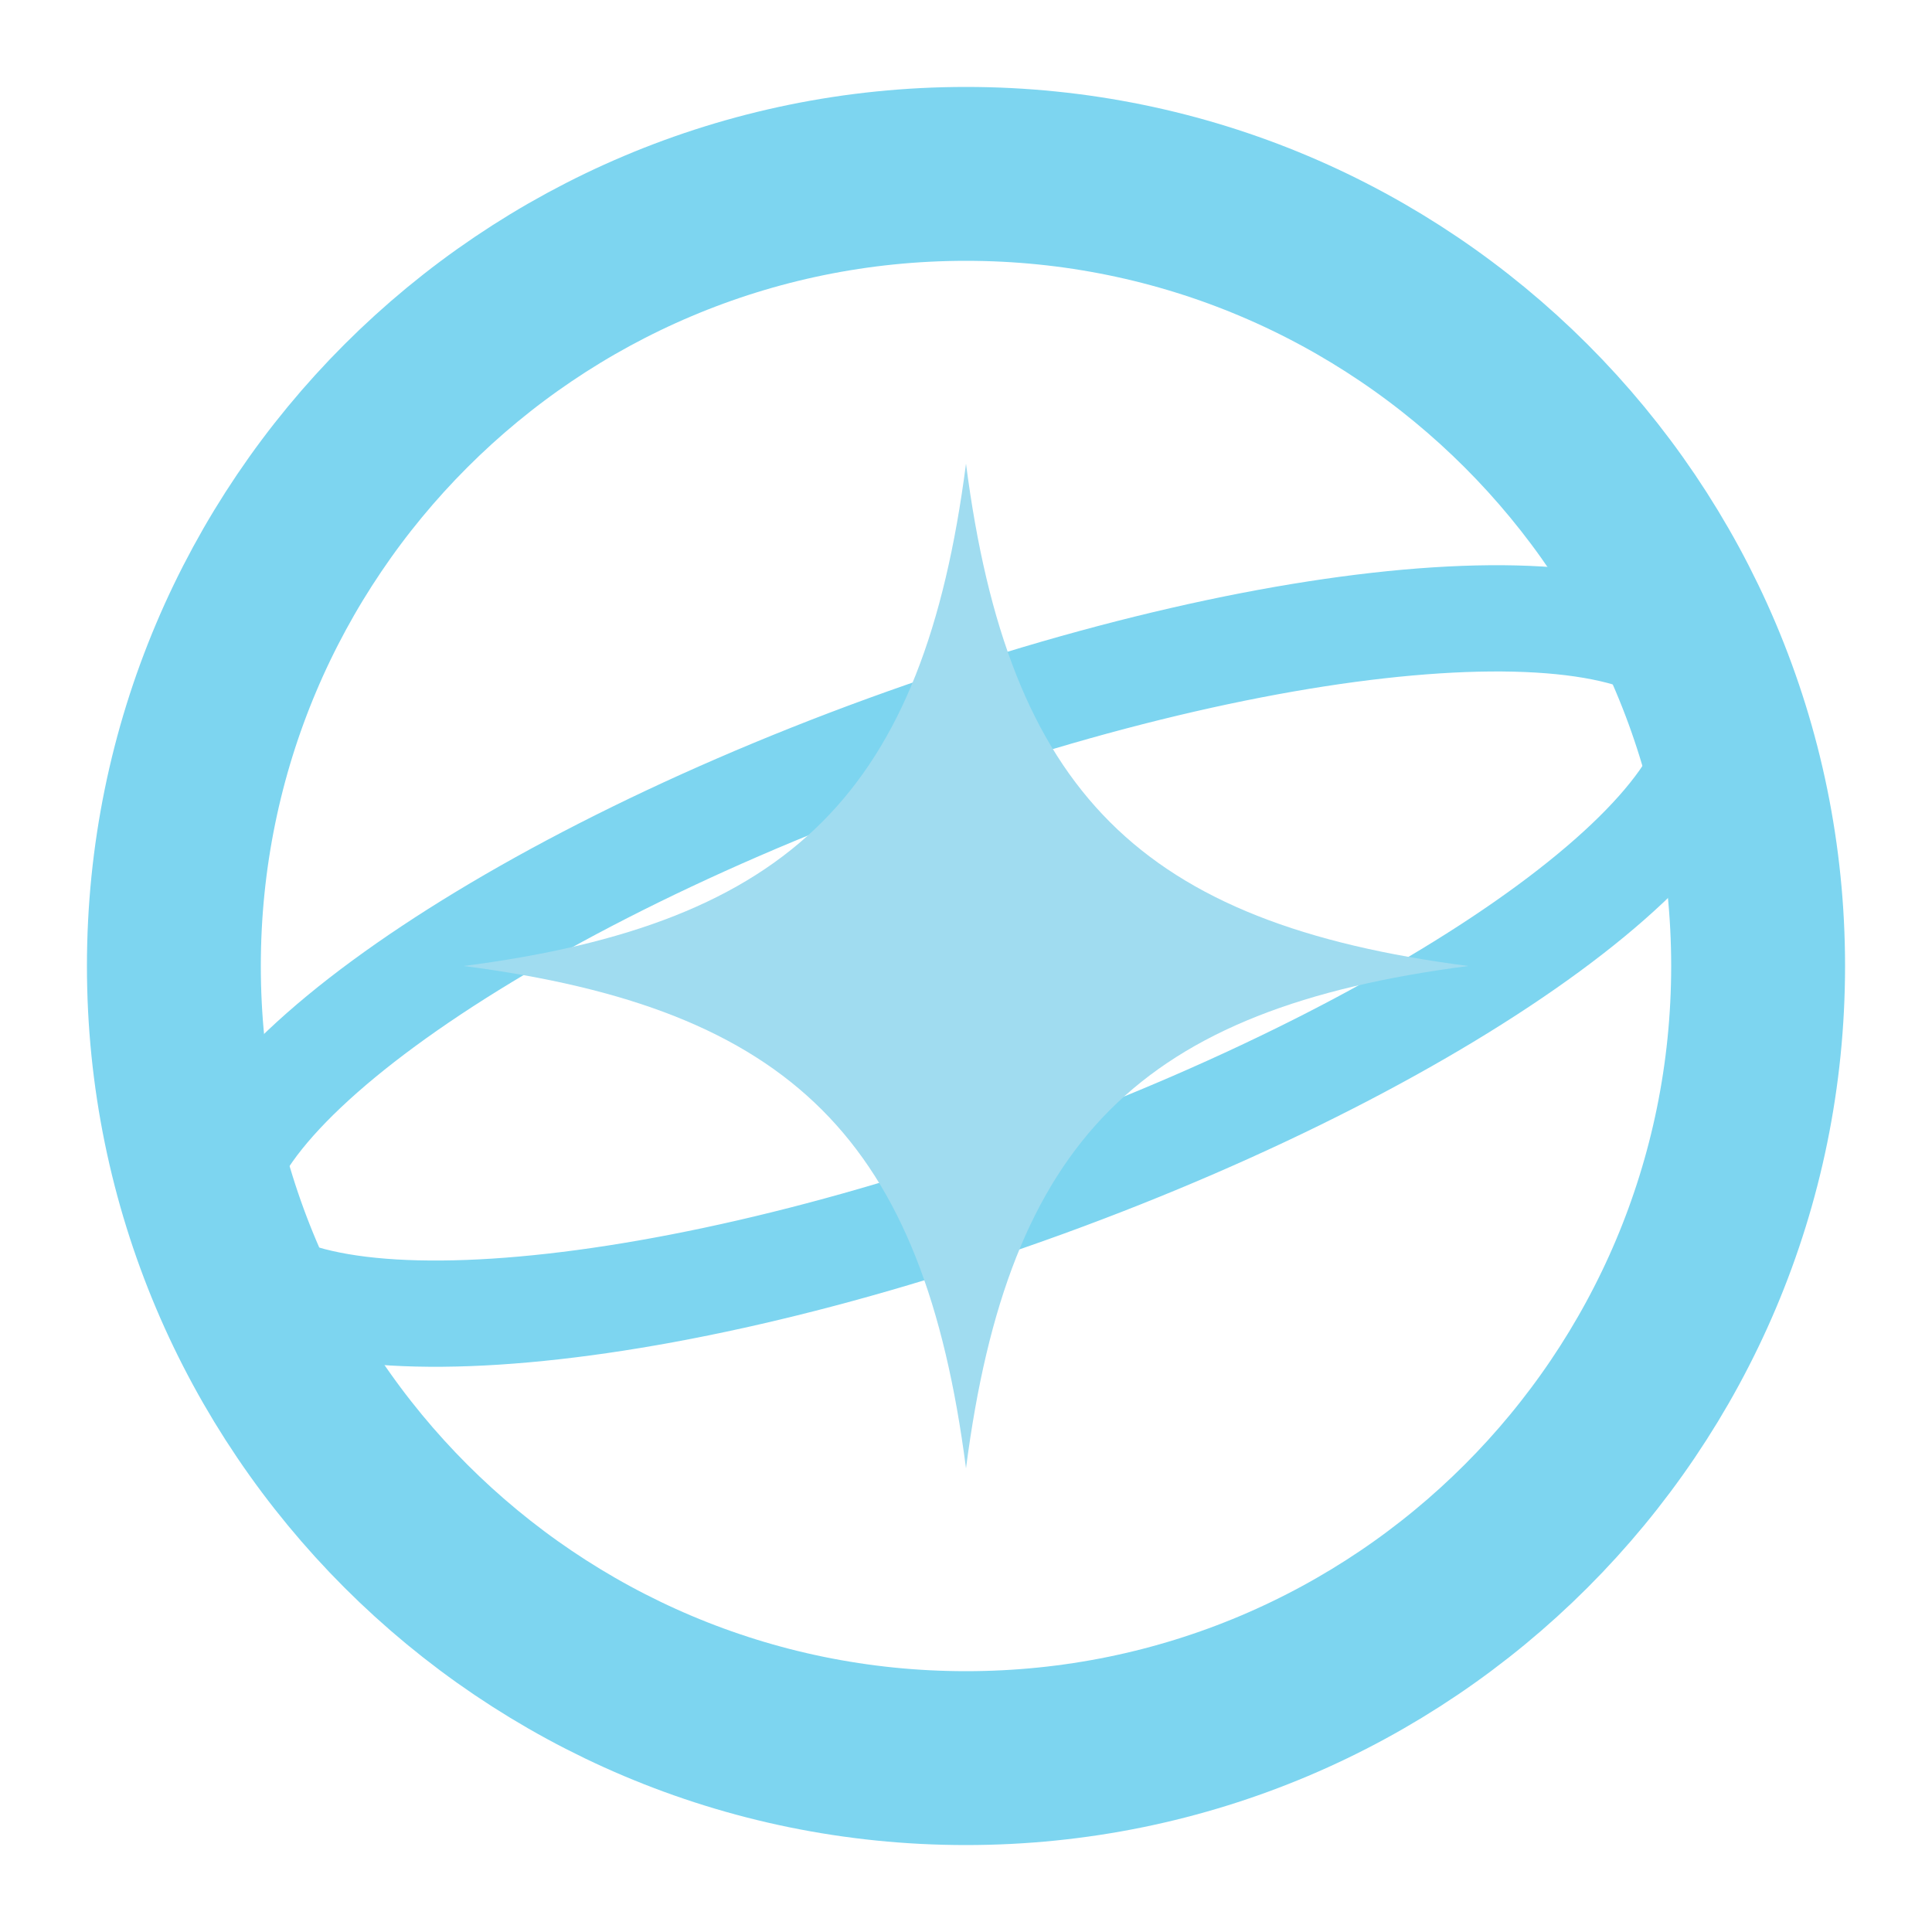
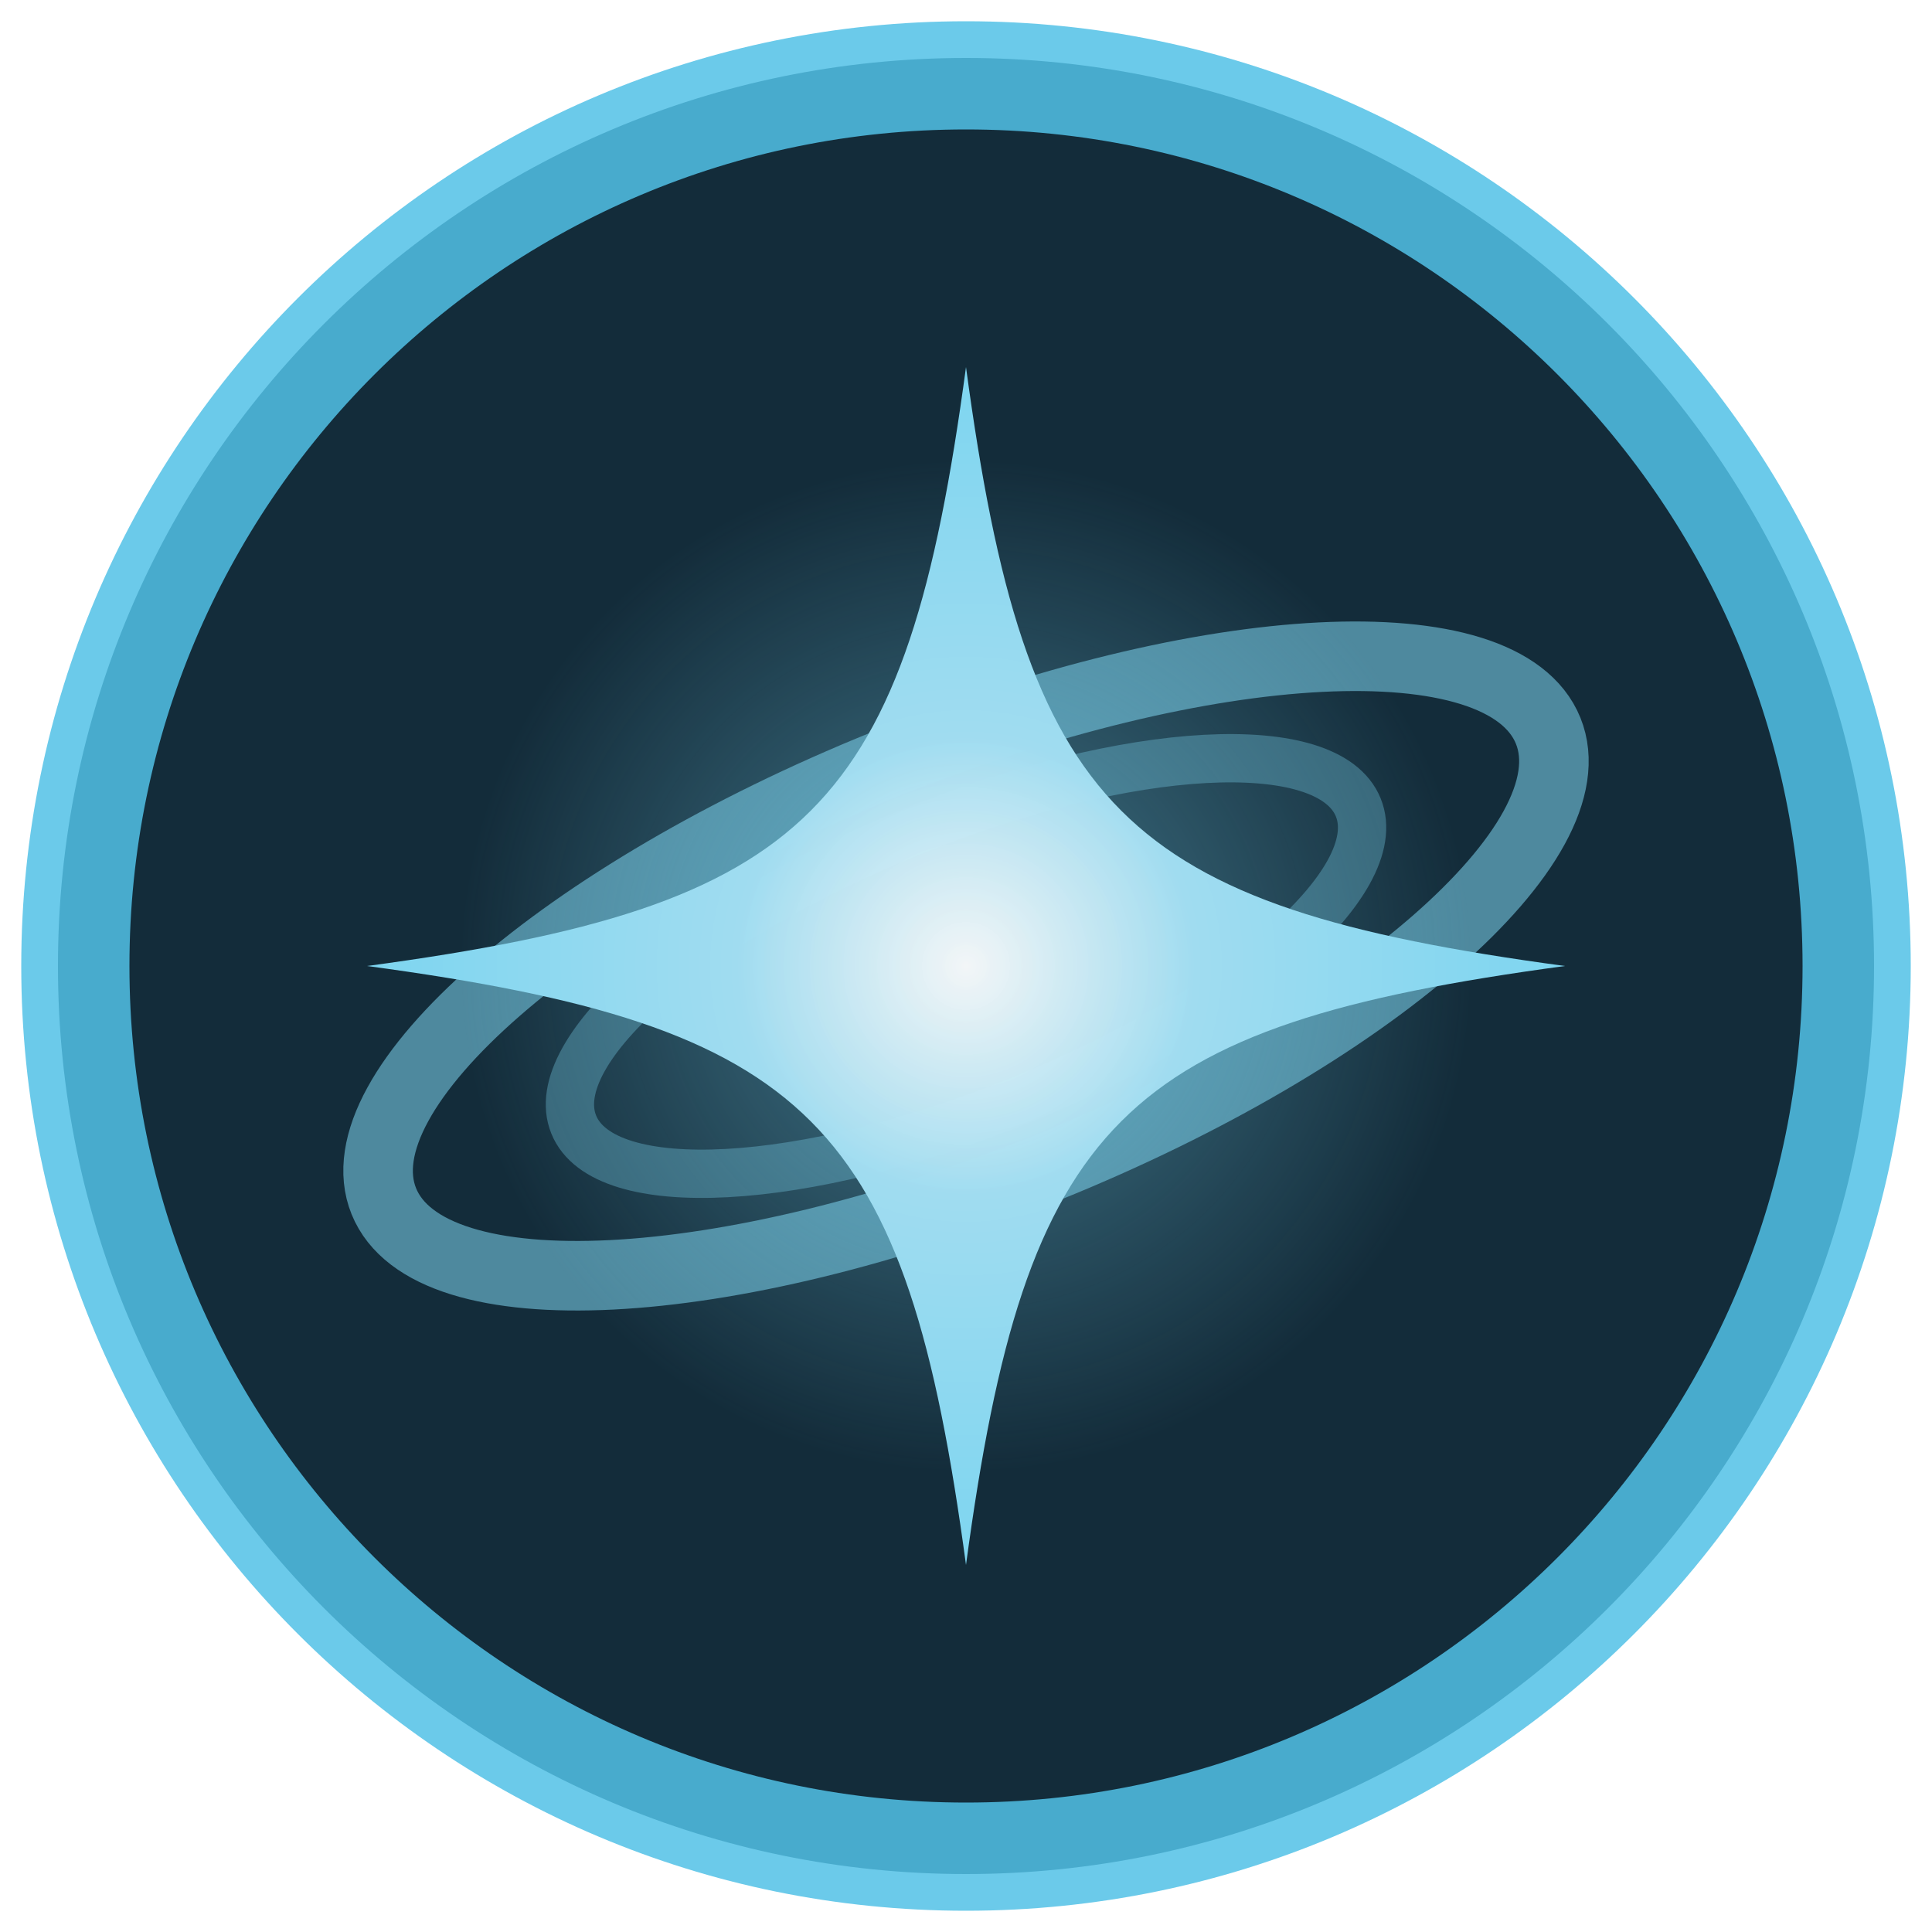
<svg xmlns="http://www.w3.org/2000/svg" viewBox="0 0 100 100" width="32" height="32" role="img">
-   <circle cx="50" cy="50" r="41" fill="none" stroke="#7dd5f0" stroke-width="9" />
-   <g transform="rotate(-20 50 50)">
-     <ellipse cx="50" cy="50" rx="41" ry="12" fill="none" stroke="#7dd5f0" stroke-width="5.5" />
+   <defs>
+     <radialGradient id="starscape-tray-halo">
+       <stop offset="0%" stop-color="#a0dcf0" stop-opacity=".55" />
+       <stop offset="40%" stop-color="#7dd5f0" stop-opacity=".275" />
+       <stop offset="100%" stop-color="#7dd5f0" stop-opacity="0" />
+     </radialGradient>
+     <radialGradient id="starscape-tray-core">
+       <stop offset="0%" stop-color="#ffffff" stop-opacity=".92" />
+       <stop offset="38%" stop-color="#a0dcf0" />
+       <stop offset="100%" stop-color="#7dd5f0" />
+     </radialGradient>
+   </defs>
+   <circle cx="50" cy="50" r="47" fill="#0d2635" fill-opacity=".97" />
+   <circle cx="50" cy="50" r="46.1" fill="none" stroke="#52c1e6" stroke-width="5.6" stroke-opacity=".85" />
+   <g transform="rotate(-22 50 50)">
+     <ellipse cx="50" cy="50" rx="32.5" ry="11.25" fill="none" stroke="#7dd5f0" stroke-width="3.6" stroke-opacity=".55" />
+     <ellipse cx="50" cy="50" rx="21.9" ry="7.5" fill="none" stroke="#7dd5f0" stroke-width="2.5" stroke-opacity=".33" />
  </g>
-   <path d="M50,24 C52.2,41 59,47.8 76,50 C59,52.2 52.2,59 50,76 C47.8,59 41,52.2 24,50 C41,47.8 47.8,41 50,24 Z" fill="#a0dcf0" />
+   <circle cx="50" cy="50" r="26.25" fill="url(#starscape-tray-halo)" />
+   <path d="M50,19 C53.1,42 58,46.9 81,50 C58,53.1 53.1,58 50,81 C46.9,58 42,53.1 19,50 C42,46.9 46.9,42 50,19 Z" fill="url(#starscape-tray-core)" />
</svg>
